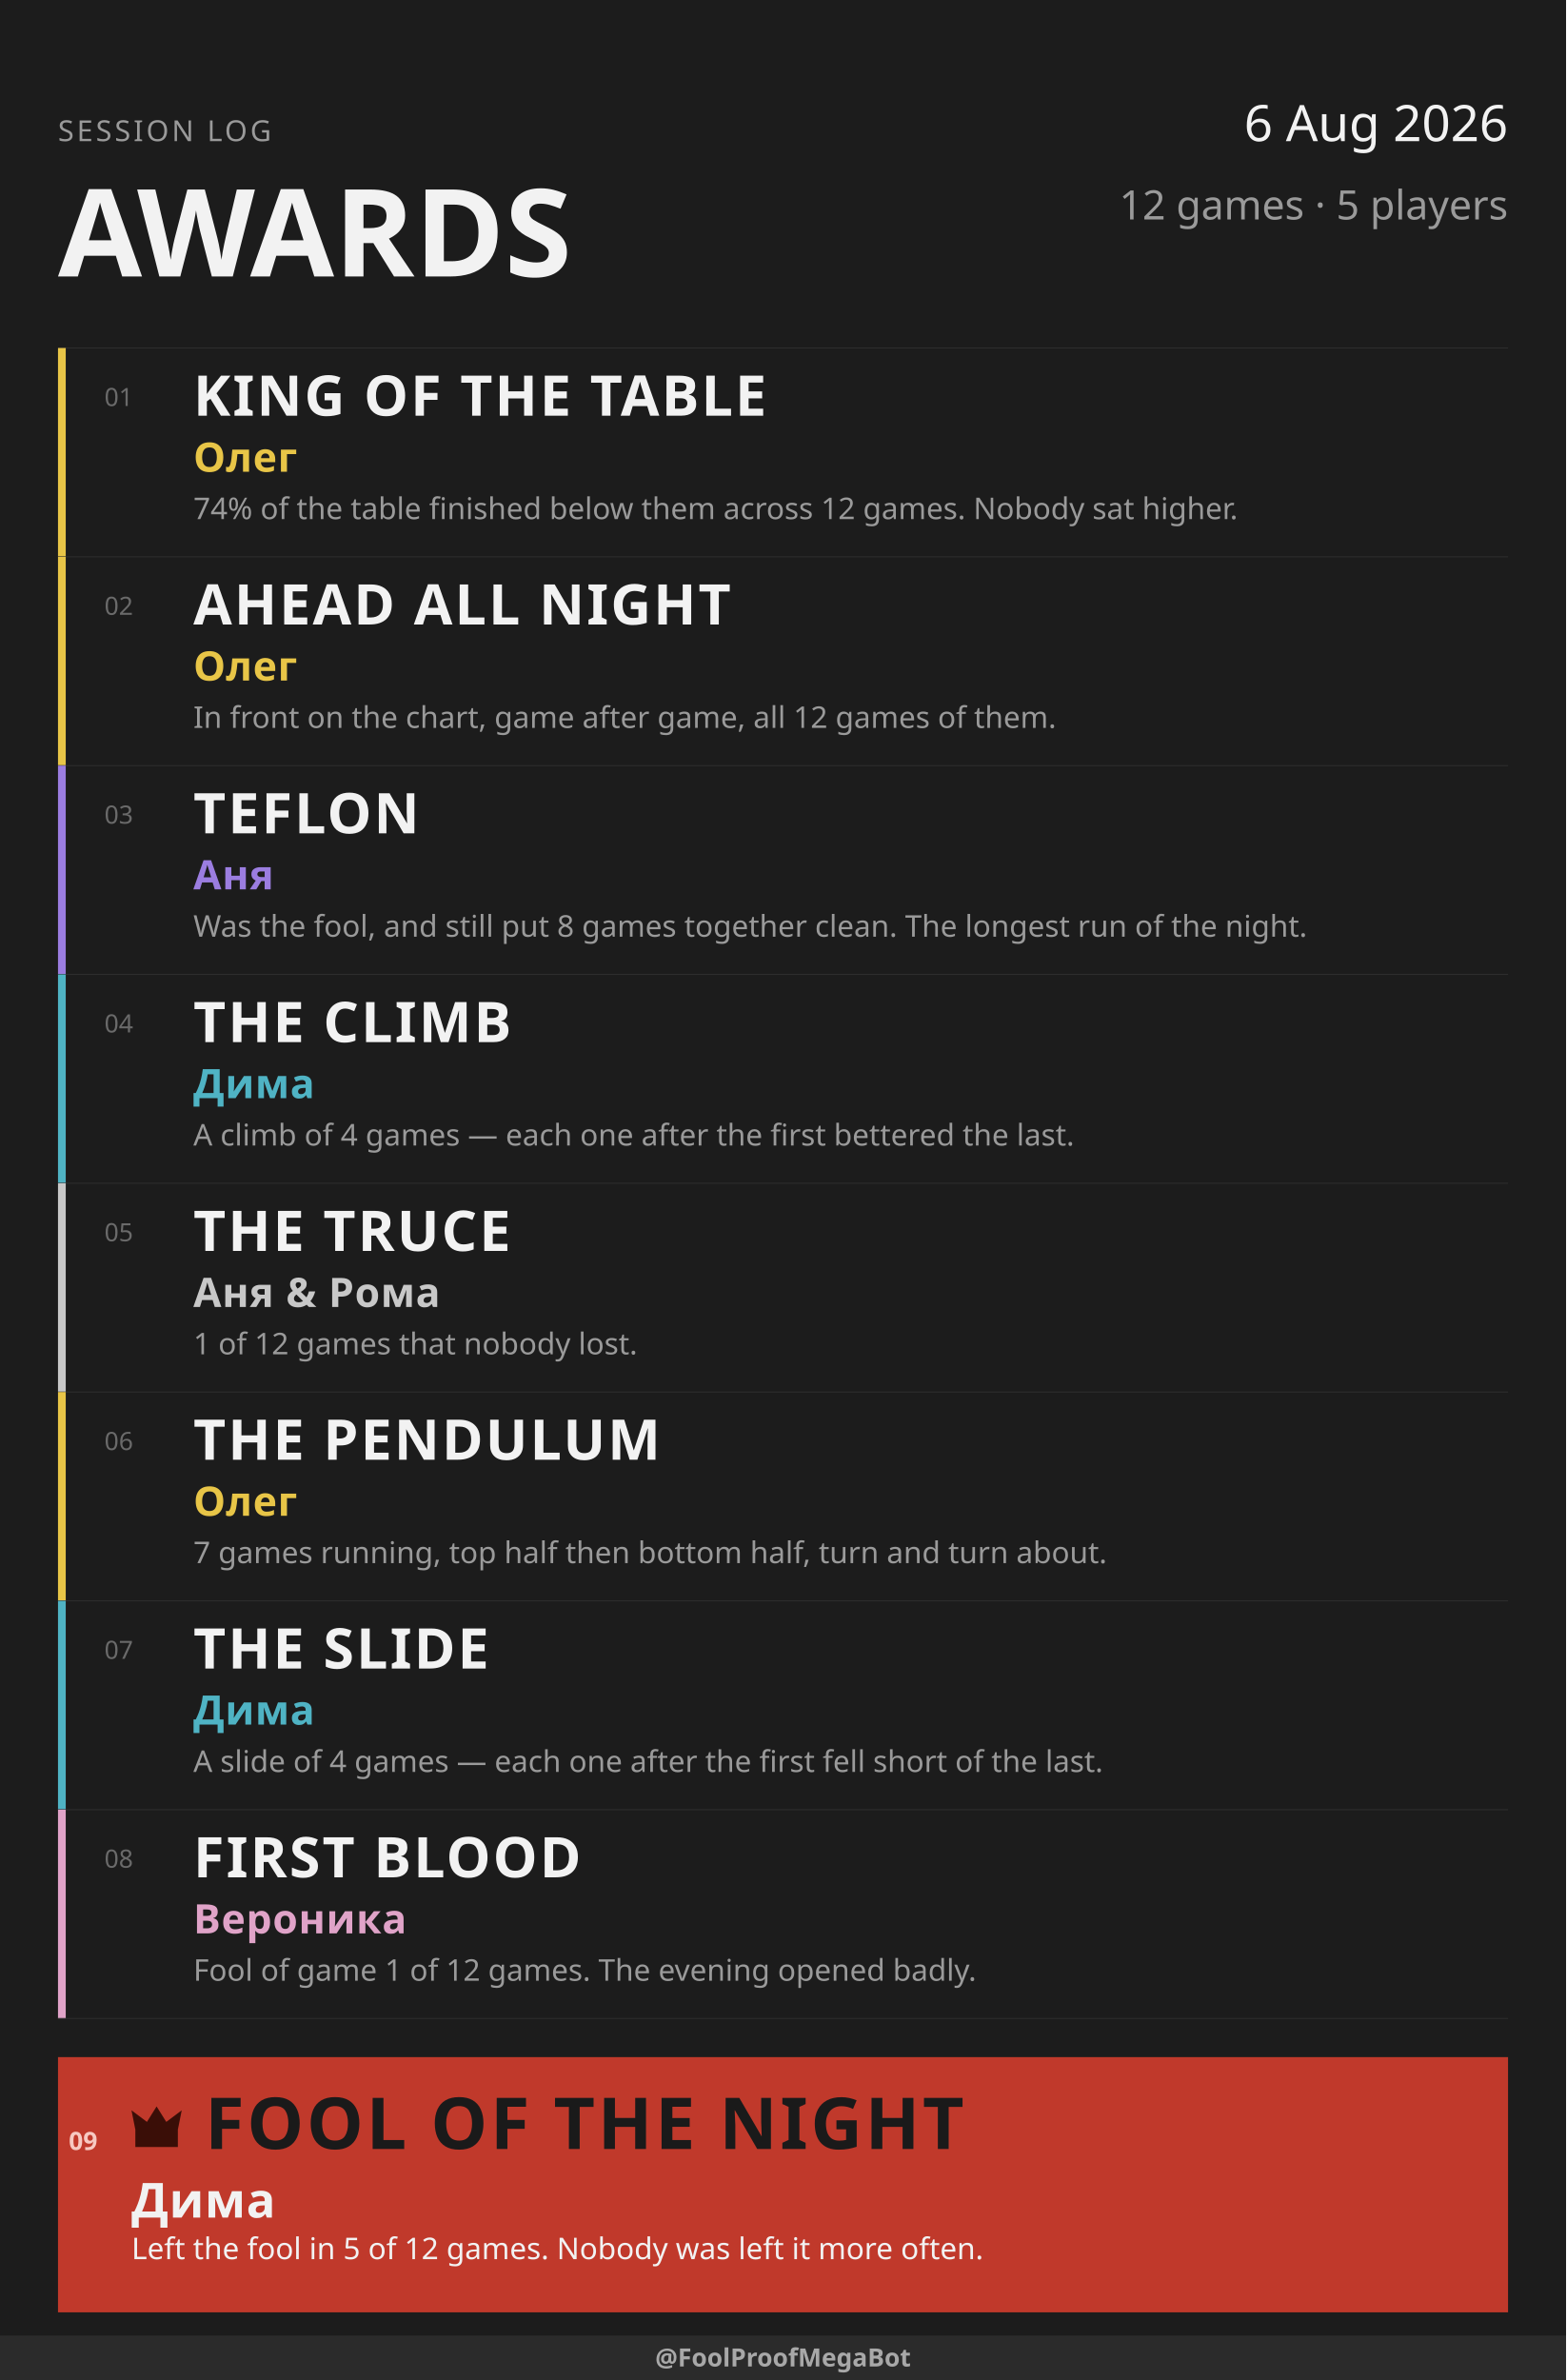
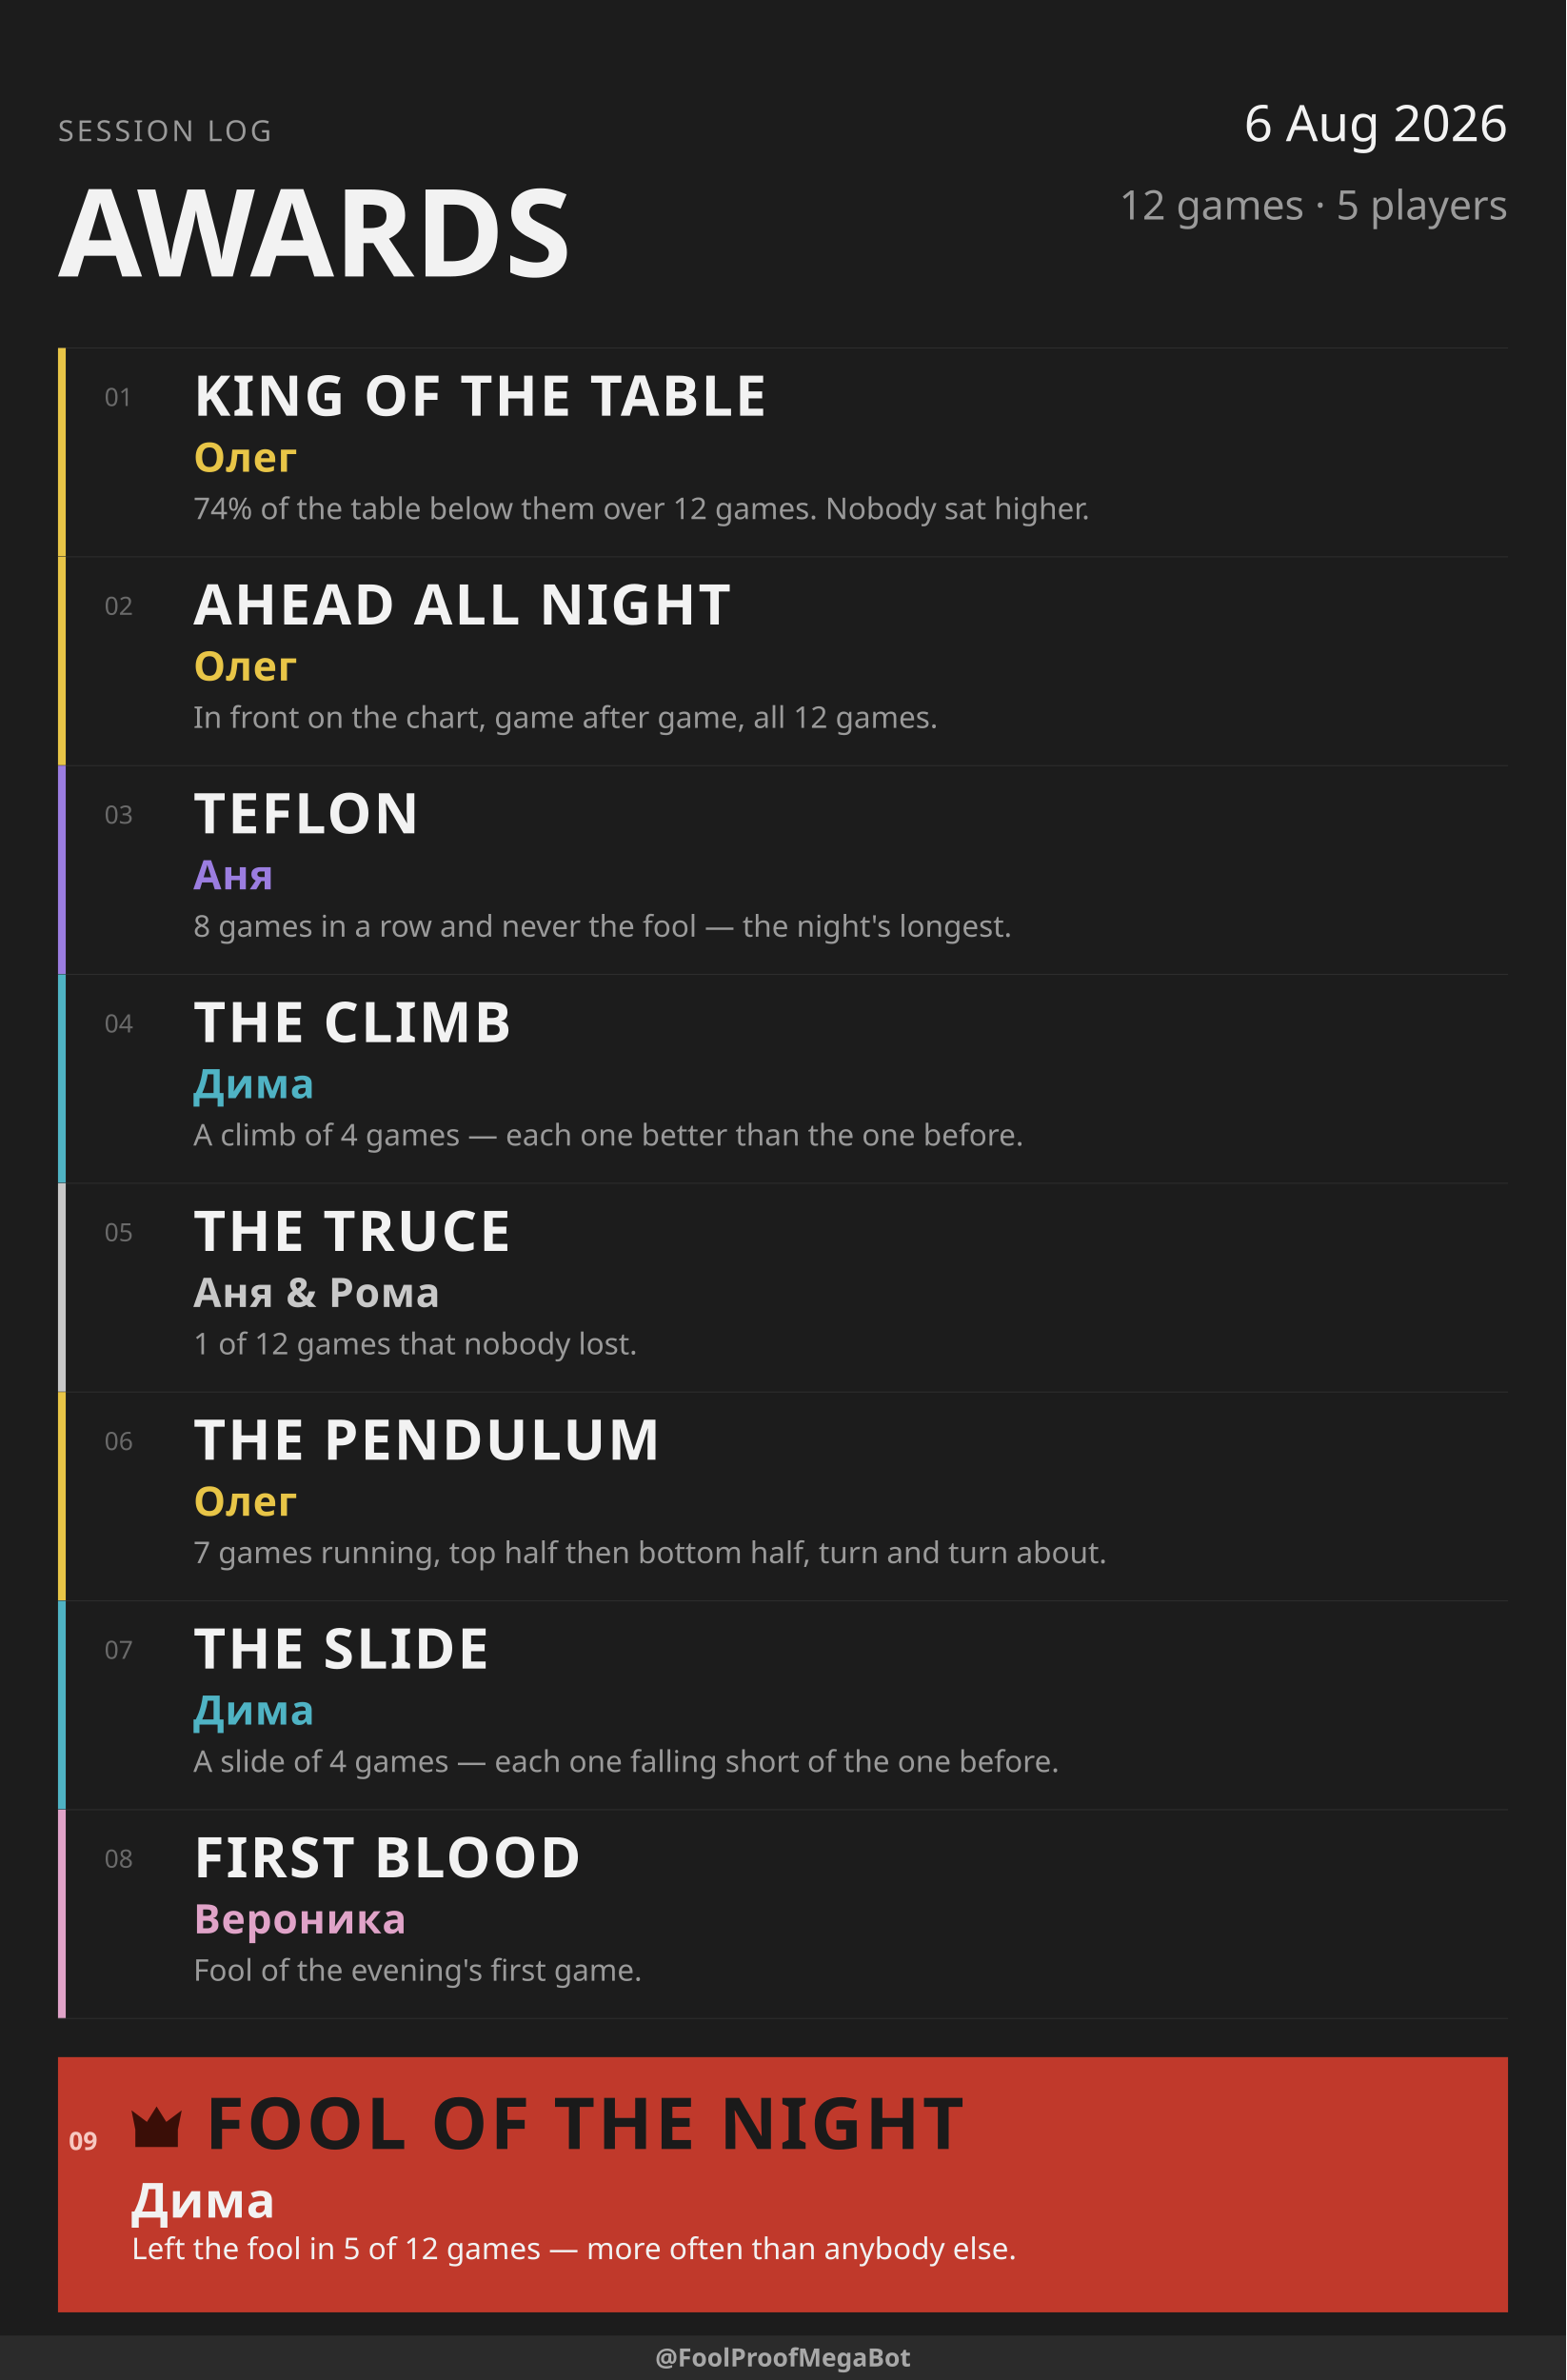
<svg xmlns="http://www.w3.org/2000/svg" width="1620" height="2462" viewBox="0 0 1620 2462">
  <rect x="0" y="0" width="1620" height="2462" fill="#1c1c1c" />
  <text x="60" y="146" fill="#9a9a9a" font-family="Noto Sans" font-size="30" letter-spacing="3">SESSION LOG</text>
  <text x="60" y="286" fill="#f2f2f2" font-family="Noto Sans" font-weight="bold" font-size="126">AWARDS</text>
  <text x="1560" y="146" fill="#f2f2f2" font-family="Noto Sans" font-size="52" text-anchor="end">6 Aug 2026</text>
  <text x="1560" y="227" fill="#9a9a9a" font-family="Noto Sans" font-size="42" text-anchor="end">12 games · 5 players</text>
  <line x1="60" y1="360" x2="1560" y2="360" stroke="#2e2e2e" stroke-width="1" />
  <rect x="60" y="360" width="8" height="216" fill="#e8c547" />
  <text x="108" y="420" fill="#6a6a6a" font-family="Noto Sans" font-size="26">01</text>
  <text x="200" y="430" fill="#f2f2f2" font-family="Noto Sans" font-weight="bold" font-size="58" letter-spacing="2.2">KING OF THE TABLE</text>
  <text x="200" y="488" fill="#e8c547" font-family="Noto Sans" font-weight="bold" font-size="42" letter-spacing="0.8">Олег</text>
-   <text x="200" y="537" fill="#9a9a9a" font-family="Noto Sans" font-size="31">74% of the table finished below them across 12 games. Nobody sat higher.</text>
+   <text x="200" y="537" fill="#9a9a9a" font-family="Noto Sans" font-size="31">74% of the table below them over 12 games. Nobody sat higher.</text>
  <line x1="60" y1="576" x2="1560" y2="576" stroke="#2e2e2e" stroke-width="1" />
  <rect x="60" y="576" width="8" height="216" fill="#e8c547" />
  <text x="108" y="636" fill="#6a6a6a" font-family="Noto Sans" font-size="26">02</text>
  <text x="200" y="646" fill="#f2f2f2" font-family="Noto Sans" font-weight="bold" font-size="58" letter-spacing="2.2">AHEAD ALL NIGHT</text>
  <text x="200" y="704" fill="#e8c547" font-family="Noto Sans" font-weight="bold" font-size="42" letter-spacing="0.8">Олег</text>
-   <text x="200" y="753" fill="#9a9a9a" font-family="Noto Sans" font-size="31">In front on the chart, game after game, all 12 games of them.</text>
+   <text x="200" y="753" fill="#9a9a9a" font-family="Noto Sans" font-size="31">In front on the chart, game after game, all 12 games.</text>
  <line x1="60" y1="792" x2="1560" y2="792" stroke="#2e2e2e" stroke-width="1" />
  <rect x="60" y="792" width="8" height="216" fill="#9b7de0" />
  <text x="108" y="852" fill="#6a6a6a" font-family="Noto Sans" font-size="26">03</text>
  <text x="200" y="862" fill="#f2f2f2" font-family="Noto Sans" font-weight="bold" font-size="58" letter-spacing="2.2">TEFLON</text>
  <text x="200" y="920" fill="#9b7de0" font-family="Noto Sans" font-weight="bold" font-size="42" letter-spacing="0.8">Аня</text>
-   <text x="200" y="969" fill="#9a9a9a" font-family="Noto Sans" font-size="31">Was the fool, and still put 8 games together clean. The longest run of the night.</text>
+   <text x="200" y="969" fill="#9a9a9a" font-family="Noto Sans" font-size="31">8 games in a row and never the fool — the night's longest.</text>
  <line x1="60" y1="1008" x2="1560" y2="1008" stroke="#2e2e2e" stroke-width="1" />
  <rect x="60" y="1008" width="8" height="216" fill="#4fb3c4" />
  <text x="108" y="1068" fill="#6a6a6a" font-family="Noto Sans" font-size="26">04</text>
  <text x="200" y="1078" fill="#f2f2f2" font-family="Noto Sans" font-weight="bold" font-size="58" letter-spacing="2.2">THE CLIMB</text>
  <text x="200" y="1136" fill="#4fb3c4" font-family="Noto Sans" font-weight="bold" font-size="42" letter-spacing="0.8">Дима</text>
-   <text x="200" y="1185" fill="#9a9a9a" font-family="Noto Sans" font-size="31">A climb of 4 games — each one after the first bettered the last.</text>
+   <text x="200" y="1185" fill="#9a9a9a" font-family="Noto Sans" font-size="31">A climb of 4 games — each one better than the one before.</text>
  <line x1="60" y1="1224" x2="1560" y2="1224" stroke="#2e2e2e" stroke-width="1" />
  <rect x="60" y="1224" width="8" height="216" fill="#c8c8c8" />
  <text x="108" y="1284" fill="#6a6a6a" font-family="Noto Sans" font-size="26">05</text>
  <text x="200" y="1294" fill="#f2f2f2" font-family="Noto Sans" font-weight="bold" font-size="58" letter-spacing="2.2">THE TRUCE</text>
  <text x="200" y="1352" fill="#c8c8c8" font-family="Noto Sans" font-weight="bold" font-size="42" letter-spacing="0.8">Аня &amp; Рома</text>
  <text x="200" y="1401" fill="#9a9a9a" font-family="Noto Sans" font-size="31">1 of 12 games that nobody lost.</text>
  <line x1="60" y1="1440" x2="1560" y2="1440" stroke="#2e2e2e" stroke-width="1" />
  <rect x="60" y="1440" width="8" height="216" fill="#e8c547" />
  <text x="108" y="1500" fill="#6a6a6a" font-family="Noto Sans" font-size="26">06</text>
  <text x="200" y="1510" fill="#f2f2f2" font-family="Noto Sans" font-weight="bold" font-size="58" letter-spacing="2.2">THE PENDULUM</text>
  <text x="200" y="1568" fill="#e8c547" font-family="Noto Sans" font-weight="bold" font-size="42" letter-spacing="0.8">Олег</text>
  <text x="200" y="1617" fill="#9a9a9a" font-family="Noto Sans" font-size="31">7 games running, top half then bottom half, turn and turn about.</text>
  <line x1="60" y1="1656" x2="1560" y2="1656" stroke="#2e2e2e" stroke-width="1" />
  <rect x="60" y="1656" width="8" height="216" fill="#4fb3c4" />
  <text x="108" y="1716" fill="#6a6a6a" font-family="Noto Sans" font-size="26">07</text>
  <text x="200" y="1726" fill="#f2f2f2" font-family="Noto Sans" font-weight="bold" font-size="58" letter-spacing="2.2">THE SLIDE</text>
  <text x="200" y="1784" fill="#4fb3c4" font-family="Noto Sans" font-weight="bold" font-size="42" letter-spacing="0.8">Дима</text>
-   <text x="200" y="1833" fill="#9a9a9a" font-family="Noto Sans" font-size="31">A slide of 4 games — each one after the first fell short of the last.</text>
+   <text x="200" y="1833" fill="#9a9a9a" font-family="Noto Sans" font-size="31">A slide of 4 games — each one falling short of the one before.</text>
  <line x1="60" y1="1872" x2="1560" y2="1872" stroke="#2e2e2e" stroke-width="1" />
  <rect x="60" y="1872" width="8" height="216" fill="#e0a3c8" />
  <text x="108" y="1932" fill="#6a6a6a" font-family="Noto Sans" font-size="26">08</text>
  <text x="200" y="1942" fill="#f2f2f2" font-family="Noto Sans" font-weight="bold" font-size="58" letter-spacing="2.2">FIRST BLOOD</text>
  <text x="200" y="2000" fill="#e0a3c8" font-family="Noto Sans" font-weight="bold" font-size="42" letter-spacing="0.8">Вероника</text>
-   <text x="200" y="2049" fill="#9a9a9a" font-family="Noto Sans" font-size="31">Fool of game 1 of 12 games. The evening opened badly.</text>
+   <text x="200" y="2049" fill="#9a9a9a" font-family="Noto Sans" font-size="31">Fool of the evening's first game.</text>
  <line x1="60" y1="2088" x2="1560" y2="2088" stroke="#2e2e2e" stroke-width="1" />
  <rect x="60" y="2128" width="1500" height="264" fill="#c0392b" />
  <text x="86" y="2224" fill="#f7c9c2" font-family="Noto Sans" font-weight="bold" font-size="26" text-anchor="middle">09</text>
  <path d="M2 21 L2 12 L0 2 L8 8 L13 0 L18 8 L26 2 L24 12 L24 21 Z" fill="#3a0e07" transform="translate(136 2179) scale(2)" />
  <text x="212" y="2223" fill="#1a1a1a" font-family="Noto Sans" font-weight="bold" font-size="74" letter-spacing="2.8">FOOL OF THE NIGHT</text>
  <text x="136" y="2294" fill="#f2f2f2" font-family="Noto Sans" font-weight="bold" font-size="50" letter-spacing="0.8">Дима</text>
-   <text x="136" y="2337" fill="#f2f2f2" font-family="Noto Sans" font-size="31">Left the fool in 5 of 12 games. Nobody was left it more often.</text>
+   <text x="136" y="2337" fill="#f2f2f2" font-family="Noto Sans" font-size="31">Left the fool in 5 of 12 games — more often than anybody else.</text>
  <rect x="0" y="2416" width="1620" height="46" fill="#2b2b2b" />
  <text x="810" y="2448" fill="#a8a8a8" font-family="Noto Sans" font-weight="bold" font-size="26" text-anchor="middle">@FoolProofMegaBot</text>
</svg>
